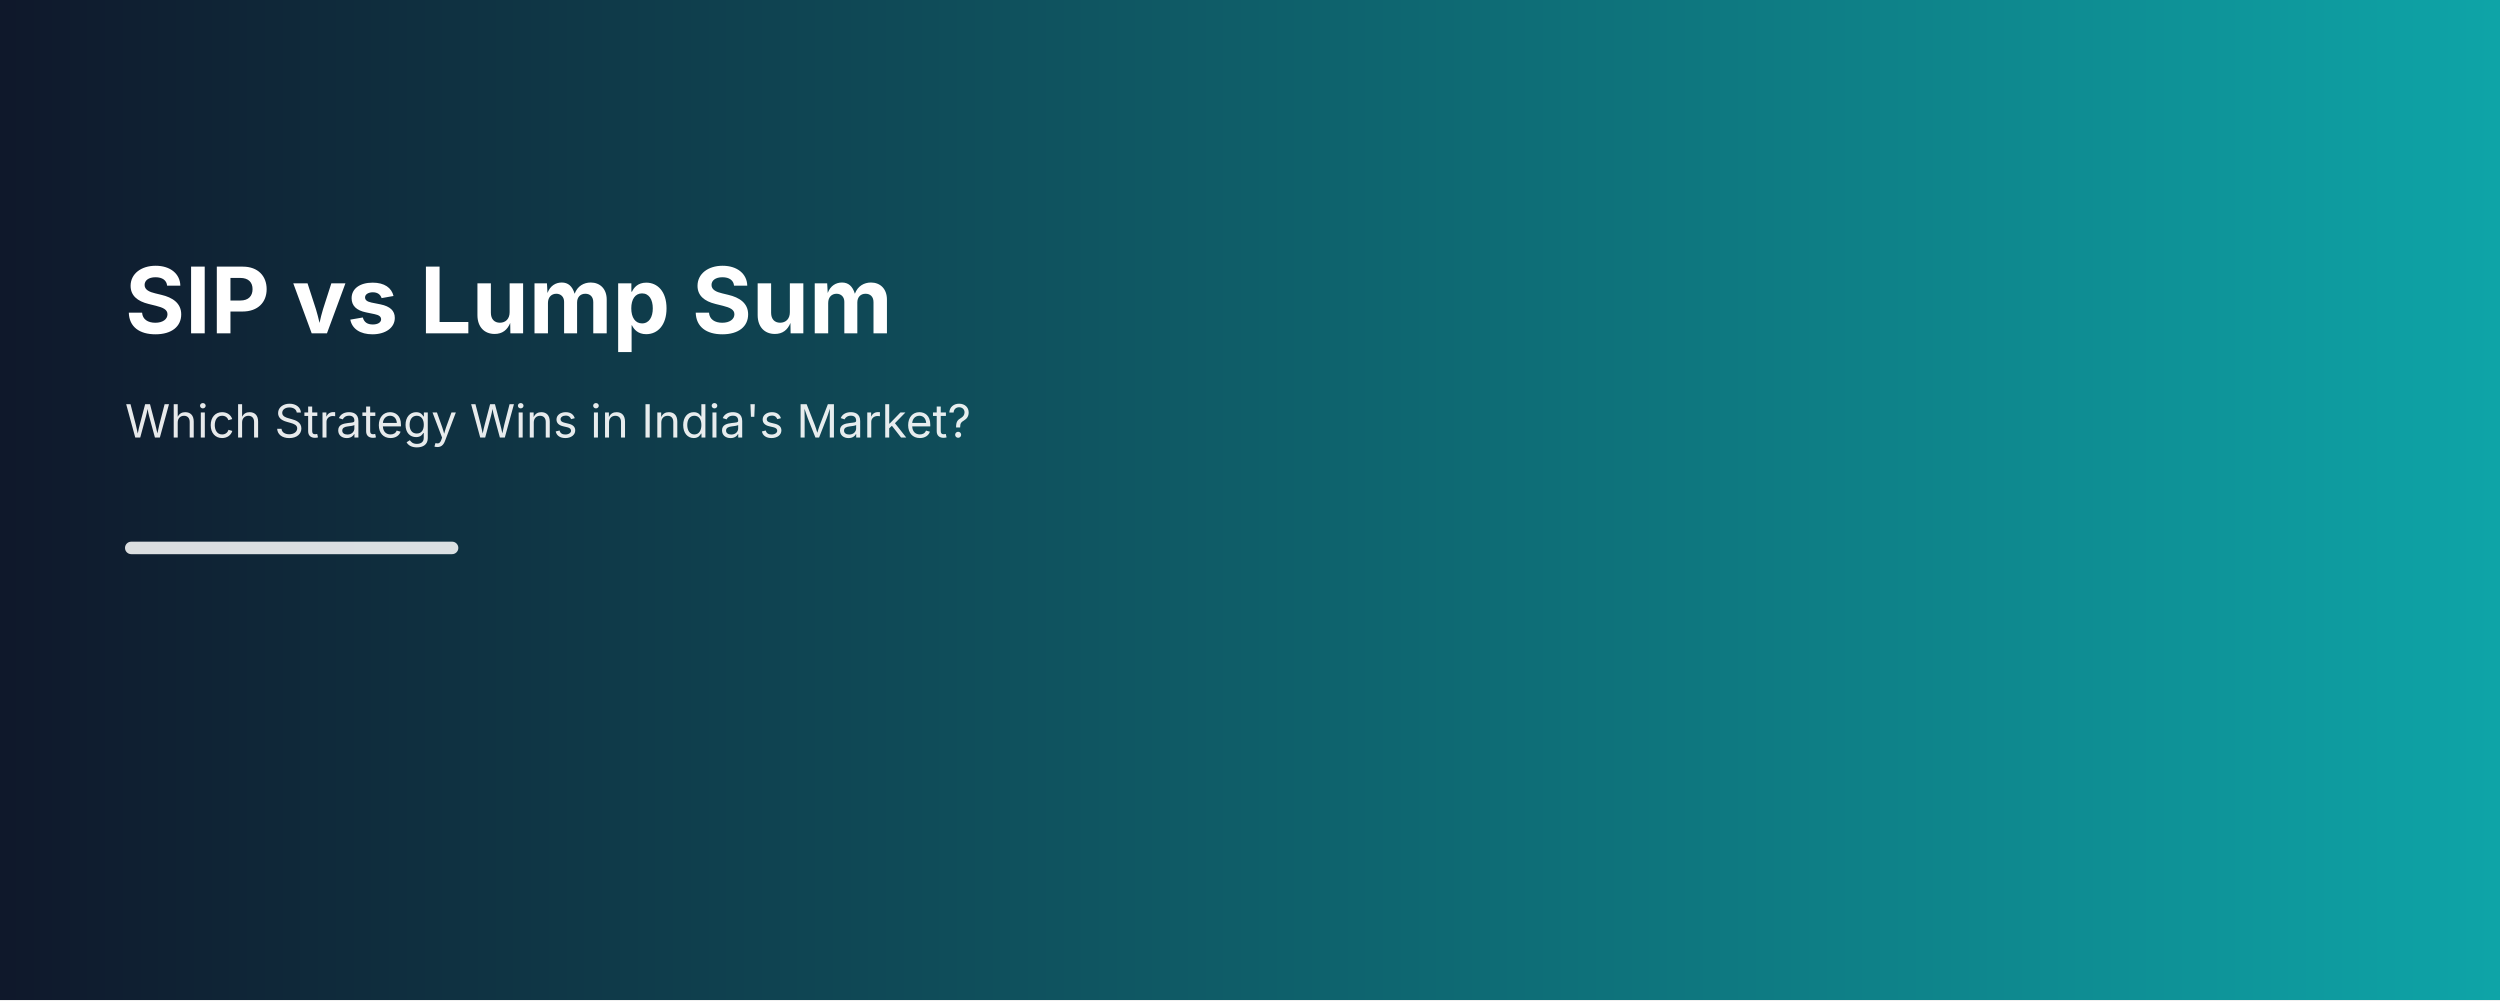
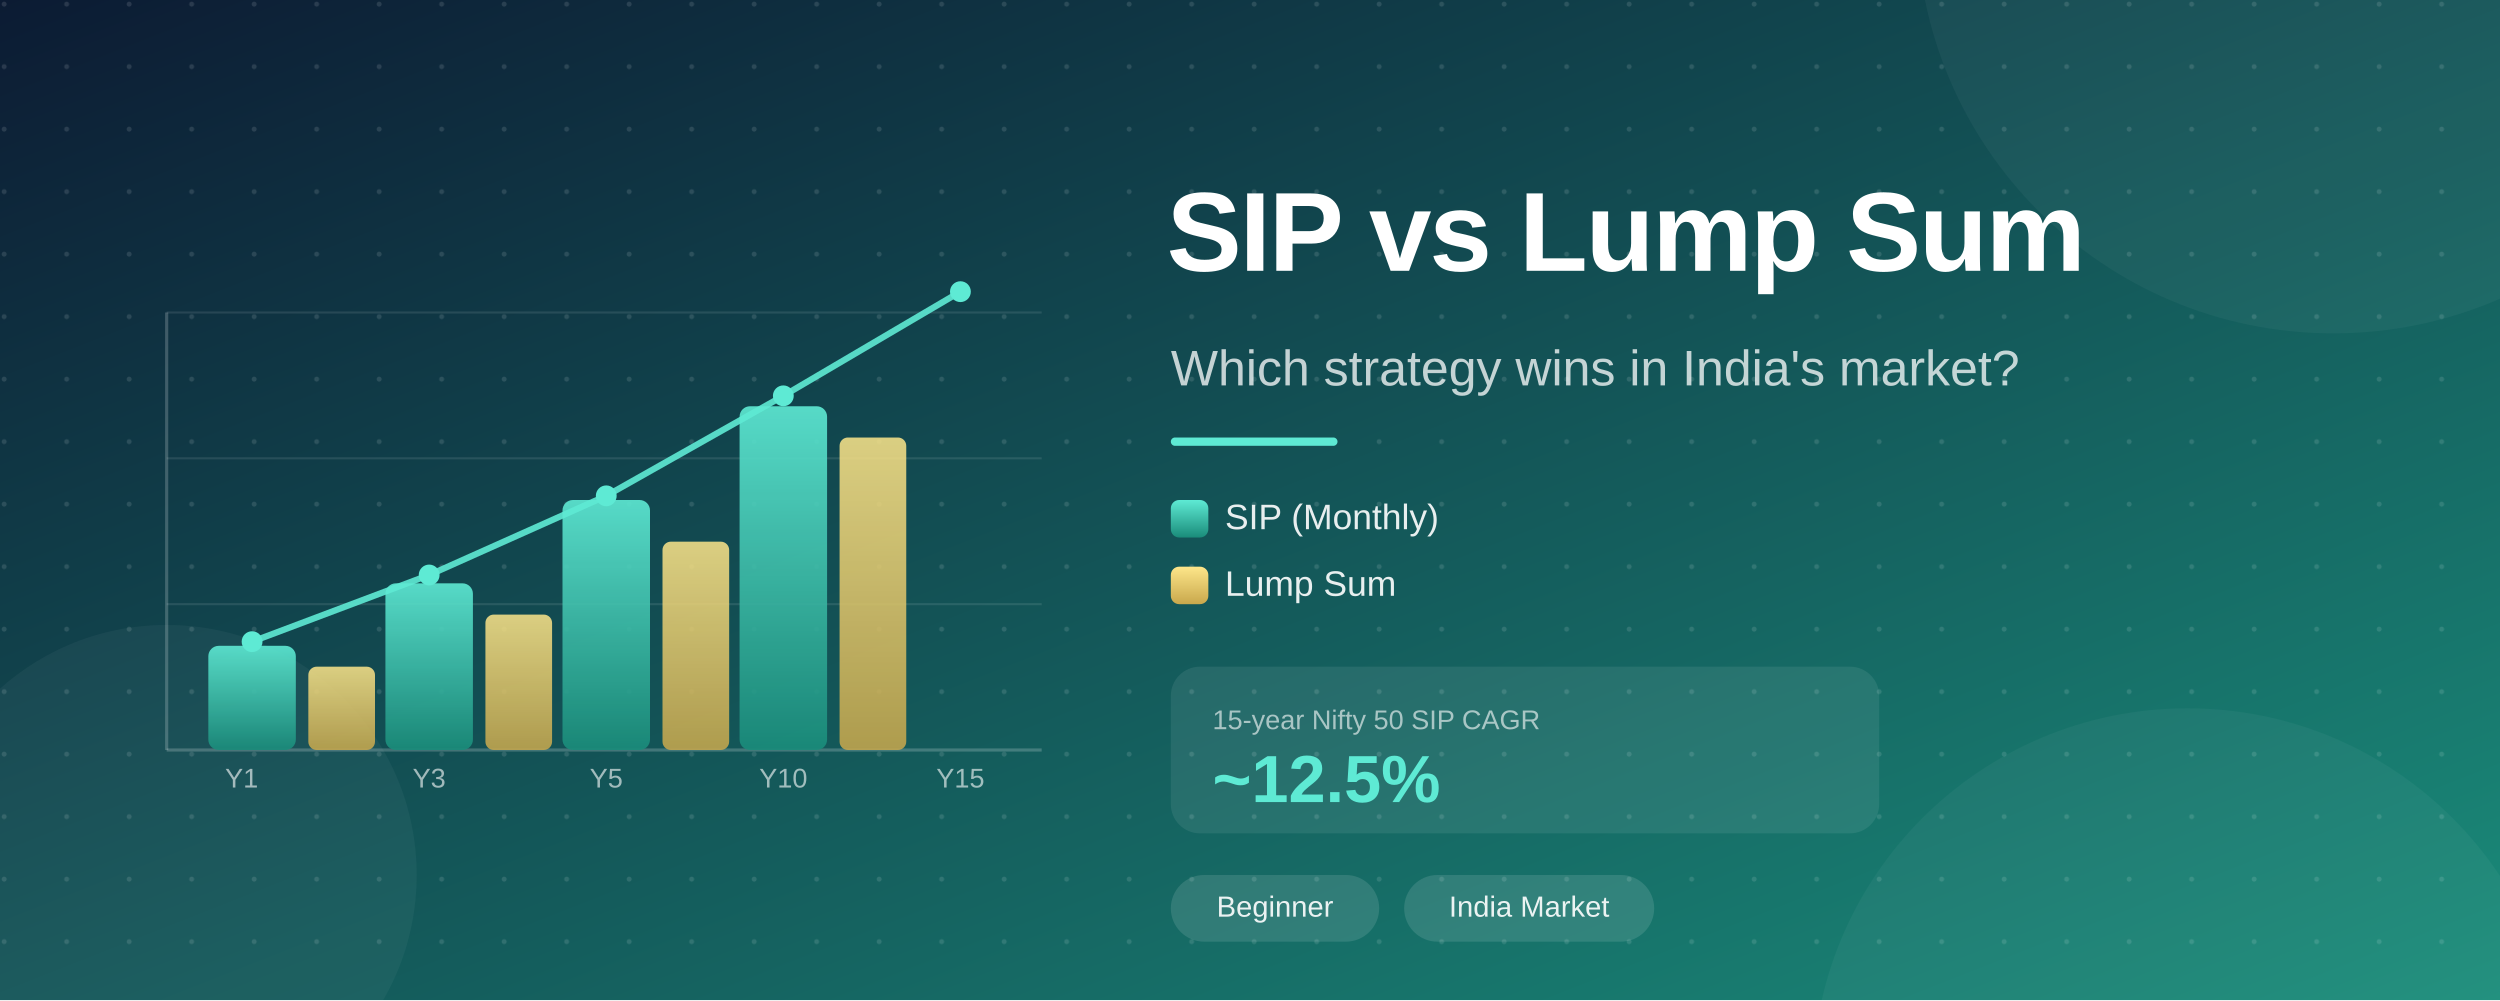
<svg xmlns="http://www.w3.org/2000/svg" width="1200" height="480" viewBox="0 0 1200 480" preserveAspectRatio="xMidYMid slice">
  <defs>
-     <linearGradient id="g" x1="0" x2="1">
-       <stop offset="0%" stop-color="#0f172a" />
-       <stop offset="100%" stop-color="#0ea5a8" />
+     <linearGradient id="bg-sip" x1="0%" y1="0%" x2="100%" y2="100%">
+       <stop offset="0%" stop-color="#0C1B33" />
+       <stop offset="100%" stop-color="#1A8C7A" />
+     </linearGradient>
+     <linearGradient id="bar-sip" x1="0%" y1="0%" x2="0%" y2="100%">
+       <stop offset="0%" stop-color="#5eead4" />
+       <stop offset="100%" stop-color="#1A8C7A" />
+     </linearGradient>
+     <linearGradient id="bar-lump" x1="0%" y1="0%" x2="0%" y2="100%">
+       <stop offset="0%" stop-color="#fde68a" />
+       <stop offset="100%" stop-color="#C9A84C" />
    </linearGradient>
  </defs>
-   <rect width="1200" height="480" fill="url(#g)" />
-   <g fill="#fff" font-family="Inter, Arial, sans-serif">
-     <text x="60" y="160" font-size="44" font-weight="700">SIP vs Lump Sum</text>
-     <text x="60" y="210" font-size="22" opacity="0.9">Which Strategy Wins in India's Market?</text>
-     <rect x="60" y="260" width="160" height="6" rx="3" fill="#fff" opacity="0.85" />
-   </g>
+   <rect width="1200" height="480" fill="url(#bg-sip)" />
+   <pattern id="dots-sip" x="0" y="0" width="30" height="30" patternUnits="userSpaceOnUse">
+     <circle cx="2" cy="2" r="1.2" fill="white" opacity="0.12" />
+   </pattern>
+   <rect width="1200" height="480" fill="url(#dots-sip)" />
+   <circle cx="1120" cy="-40" r="200" fill="white" opacity="0.04" />
+   <circle cx="1050" cy="520" r="180" fill="white" opacity="0.04" />
+   <circle cx="80" cy="420" r="120" fill="white" opacity="0.04" />
+   <line x1="80" y1="360" x2="500" y2="360" stroke="white" stroke-opacity="0.2" stroke-width="1.5" />
+   <line x1="80" y1="290" x2="500" y2="290" stroke="white" stroke-opacity="0.1" stroke-width="1" />
+   <line x1="80" y1="220" x2="500" y2="220" stroke="white" stroke-opacity="0.1" stroke-width="1" />
+   <line x1="80" y1="150" x2="500" y2="150" stroke="white" stroke-opacity="0.1" stroke-width="1" />
+   <line x1="80" y1="150" x2="80" y2="360" stroke="white" stroke-opacity="0.2" stroke-width="1.5" />
+   <rect x="100" y="310" width="42" height="50" rx="5" fill="url(#bar-sip)" opacity="0.9" />
+   <rect x="185" y="280" width="42" height="80" rx="5" fill="url(#bar-sip)" opacity="0.9" />
+   <rect x="270" y="240" width="42" height="120" rx="5" fill="url(#bar-sip)" opacity="0.9" />
+   <rect x="355" y="195" width="42" height="165" rx="5" fill="url(#bar-sip)" opacity="0.9" />
+   <rect x="148" y="320" width="32" height="40" rx="4" fill="url(#bar-lump)" opacity="0.85" />
+   <rect x="233" y="295" width="32" height="65" rx="4" fill="url(#bar-lump)" opacity="0.85" />
+   <rect x="318" y="260" width="32" height="100" rx="4" fill="url(#bar-lump)" opacity="0.85" />
+   <rect x="403" y="210" width="32" height="150" rx="4" fill="url(#bar-lump)" opacity="0.85" />
+   <polyline points="121,308 206,276 291,238 376,190 461,140" fill="none" stroke="#5eead4" stroke-width="3" stroke-linecap="round" stroke-linejoin="round" opacity="0.9" />
+   <circle cx="121" cy="308" r="5" fill="#5eead4" />
+   <circle cx="206" cy="276" r="5" fill="#5eead4" />
+   <circle cx="291" cy="238" r="5" fill="#5eead4" />
+   <circle cx="376" cy="190" r="5" fill="#5eead4" />
+   <circle cx="461" cy="140" r="5" fill="#5eead4" />
+   <text x="116" y="378" font-family="system-ui, Arial, sans-serif" font-size="13" fill="white" opacity="0.6" text-anchor="middle">Y1</text>
+   <text x="206" y="378" font-family="system-ui, Arial, sans-serif" font-size="13" fill="white" opacity="0.6" text-anchor="middle">Y3</text>
+   <text x="291" y="378" font-family="system-ui, Arial, sans-serif" font-size="13" fill="white" opacity="0.6" text-anchor="middle">Y5</text>
+   <text x="376" y="378" font-family="system-ui, Arial, sans-serif" font-size="13" fill="white" opacity="0.6" text-anchor="middle">Y10</text>
+   <text x="461" y="378" font-family="system-ui, Arial, sans-serif" font-size="13" fill="white" opacity="0.6" text-anchor="middle">Y15</text>
+   <text x="560" y="130" font-family="system-ui, Arial, sans-serif" font-size="54" font-weight="800" fill="white" letter-spacing="-1">SIP vs Lump Sum</text>
+   <text x="562" y="185" font-family="system-ui, Arial, sans-serif" font-size="24" fill="white" opacity="0.75">Which strategy wins in India's market?</text>
+   <rect x="562" y="210" width="80" height="4" rx="2" fill="#5eead4" />
+   <rect x="562" y="240" width="18" height="18" rx="4" fill="url(#bar-sip)" />
+   <text x="588" y="254" font-family="system-ui, Arial, sans-serif" font-size="17" fill="white" opacity="0.9">SIP (Monthly)</text>
+   <rect x="562" y="272" width="18" height="18" rx="4" fill="url(#bar-lump)" />
+   <text x="588" y="286" font-family="system-ui, Arial, sans-serif" font-size="17" fill="white" opacity="0.9">Lump Sum</text>
+   <rect x="562" y="320" width="340" height="80" rx="14" fill="white" opacity="0.08" />
+   <text x="582" y="350" font-family="system-ui, Arial, sans-serif" font-size="13" fill="white" opacity="0.6" text-transform="uppercase">15-year Nifty 50 SIP CAGR</text>
+   <text x="582" y="385" font-family="system-ui, Arial, sans-serif" font-size="32" font-weight="700" fill="#5eead4">~12.5%</text>
+   <rect x="562" y="420" width="100" height="32" rx="16" fill="white" opacity="0.12" />
+   <text x="612" y="440" font-family="system-ui, Arial, sans-serif" font-size="14" fill="white" opacity="0.9" text-anchor="middle">Beginner</text>
+   <rect x="674" y="420" width="120" height="32" rx="16" fill="white" opacity="0.12" />
+   <text x="734" y="440" font-family="system-ui, Arial, sans-serif" font-size="14" fill="white" opacity="0.9" text-anchor="middle">India Market</text>
</svg>
